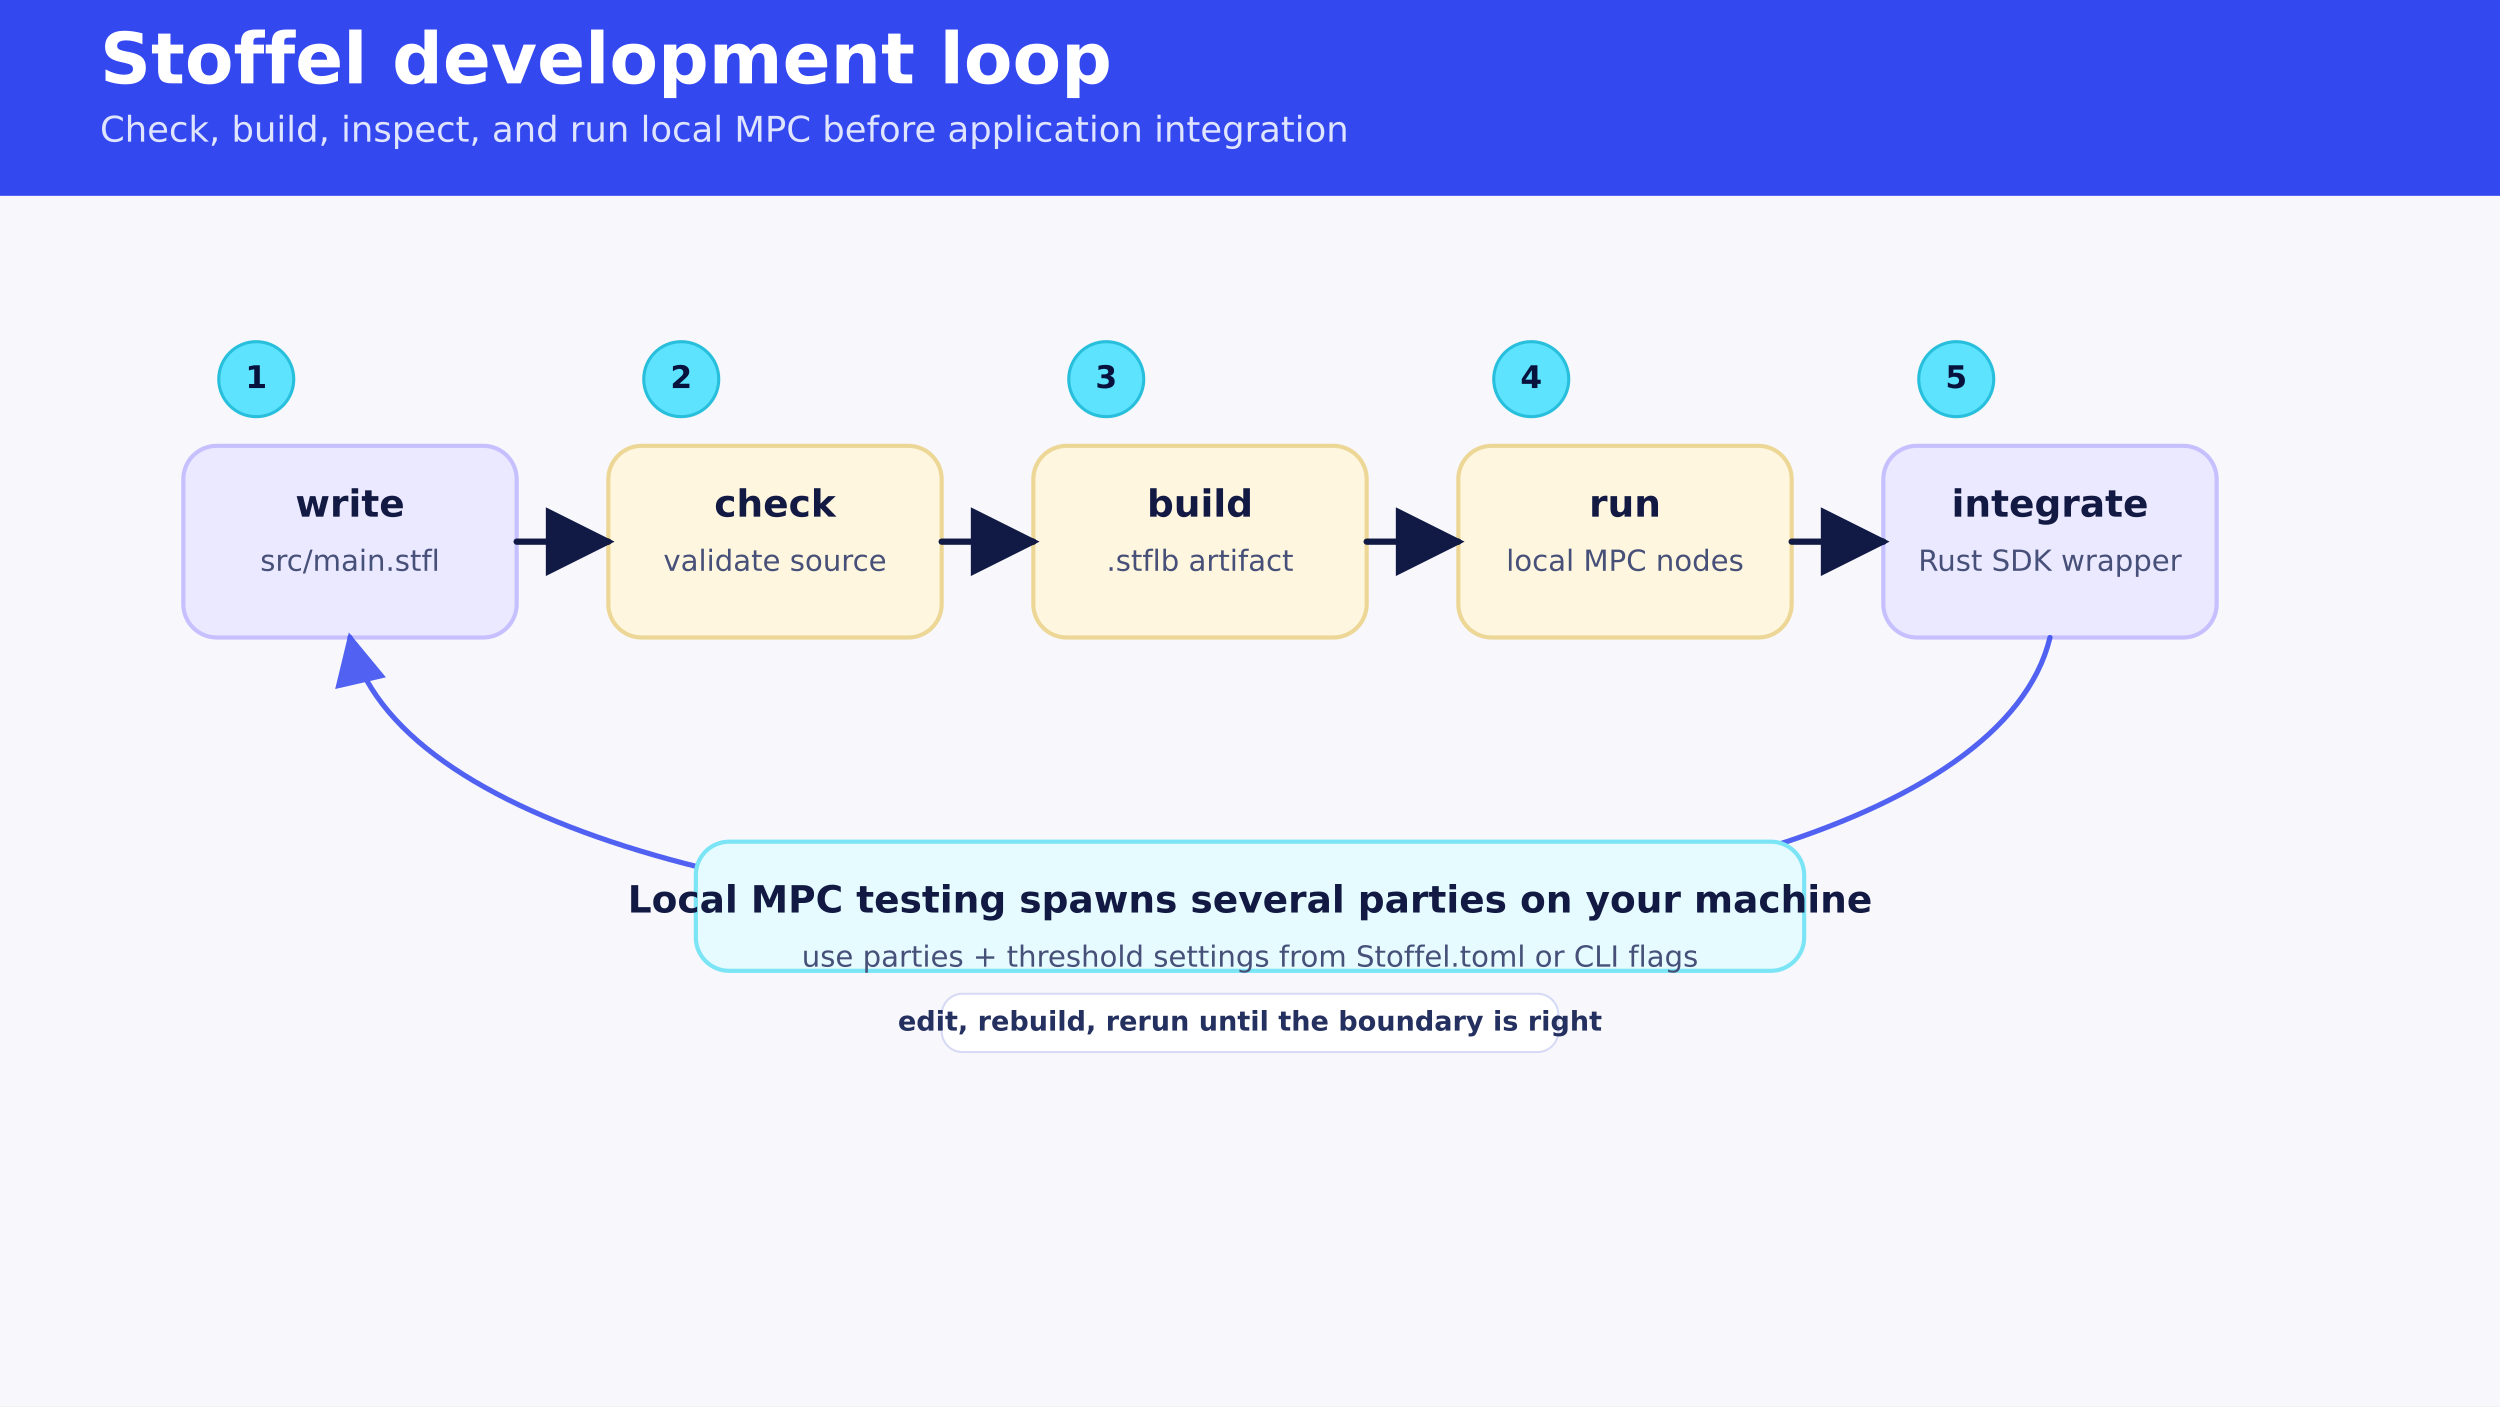
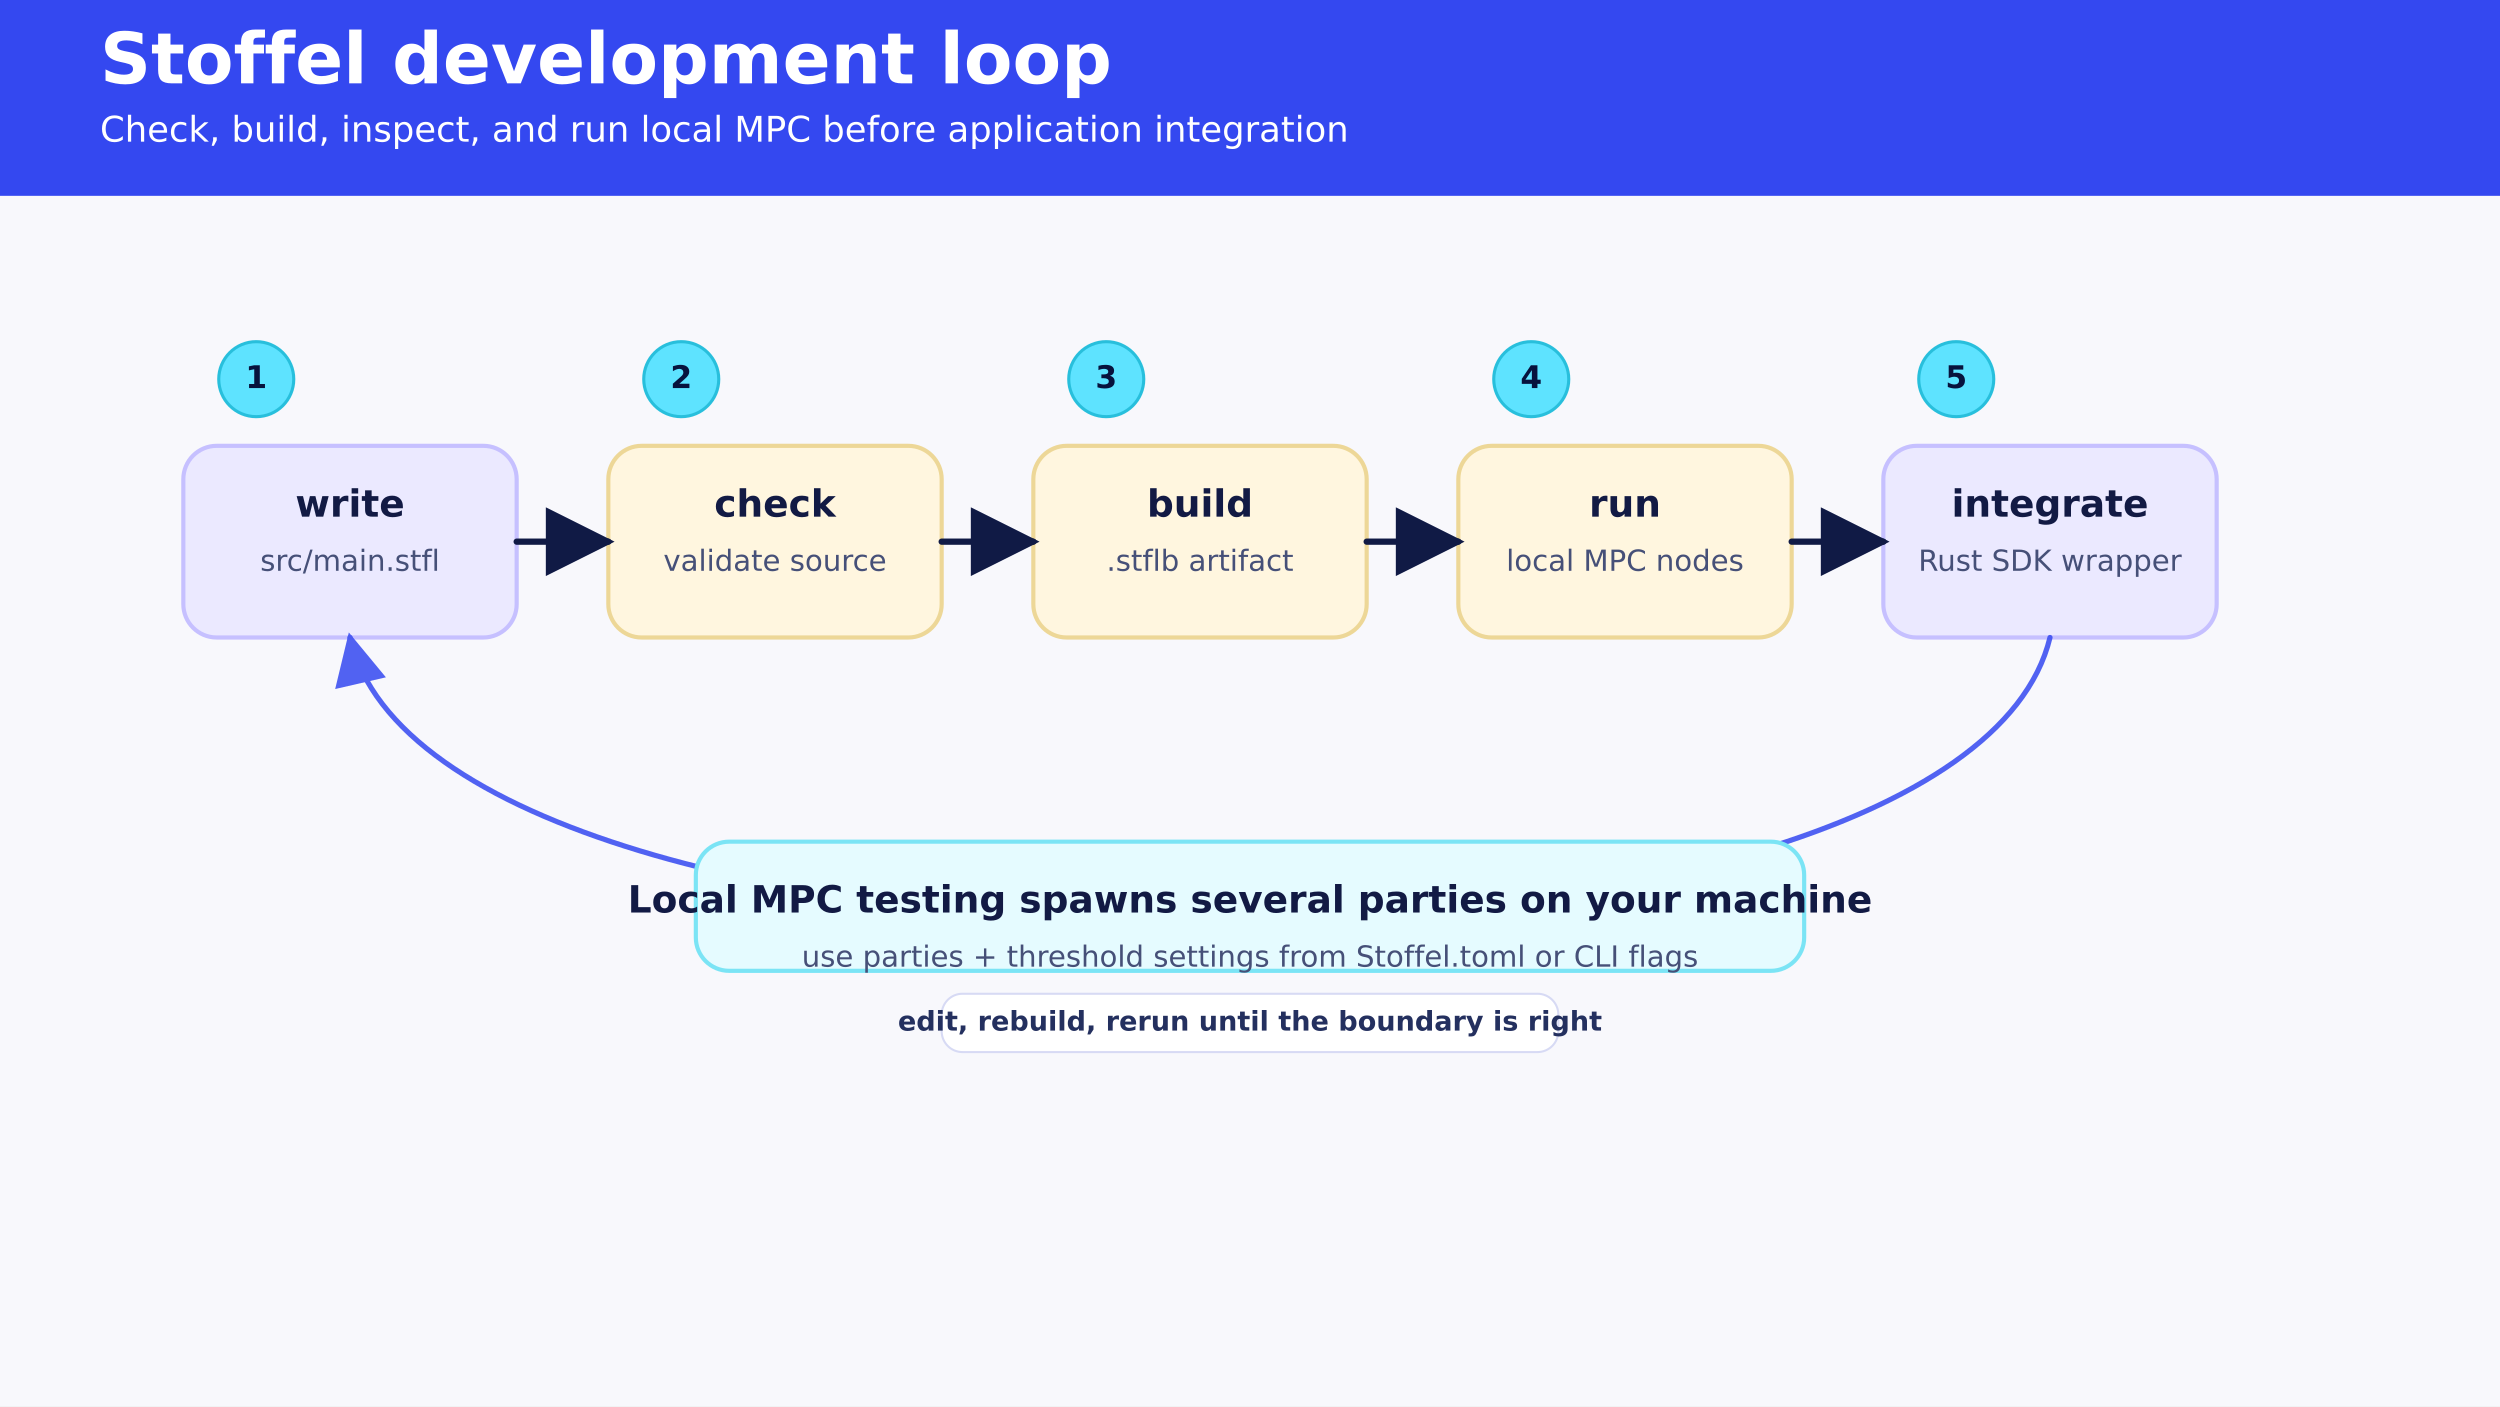
<svg xmlns="http://www.w3.org/2000/svg" width="1200" height="675" viewBox="0 0 1200 675" role="img" aria-labelledby="title desc">
  <defs>
    <style>
:root { color-scheme: light; }
.bg { fill: #f8f8fc; }
.header { fill: #3448f0; }
.title { font-family: 'DejaVu Sans', Arial, sans-serif; font-size: 34px; font-weight: 700; fill: #ffffff; }
- .subtitle { font-family: 'DejaVu Sans', Arial, sans-serif; font-size: 17px; font-weight: 400; fill: #dfe4ff; }
+ .subtitle { font-family: 'DejaVu Sans', Arial, sans-serif; font-size: 17px; font-weight: 500; fill: #ffffff; }
.zone { fill: #ffffff; stroke: #b8bde8; stroke-width: 2; stroke-dasharray: 9 8; rx: 22; }
.zone-title { font-family: 'DejaVu Sans', Arial, sans-serif; font-size: 17px; font-weight: 700; fill: #17214f; letter-spacing: .02em; }
.card { fill: #ffffff; stroke: #c6cbef; stroke-width: 2; rx: 16; }
.card-lav { fill: #ebe9ff; stroke: #c6c0ff; }
.card-cream { fill: #fff6df; stroke: #edd797; }
.card-blue { fill: #3448f0; stroke: #2335c8; }
.card-party { fill: #ffffff; stroke: #3448f0; stroke-width: 3; }
.card-cyan { fill: #e5fbff; stroke: #7be4f5; }
.card-text { font-family: 'DejaVu Sans', Arial, sans-serif; font-size: 18px; font-weight: 700; fill: #121a44; }
.card-sub { font-family: 'DejaVu Sans', Arial, sans-serif; font-size: 14px; font-weight: 400; fill: #465078; }
.white { fill: #ffffff; }
.on-blue-title { font-family: 'DejaVu Sans', Arial, sans-serif; font-size: 18px; font-weight: 700; }
.on-blue-sub { font-family: 'DejaVu Sans', Arial, sans-serif; font-size: 14px; font-weight: 700; }
.small { font-family: 'DejaVu Sans', Arial, sans-serif; font-size: 13px; font-weight: 400; fill: #465078; }
.badge { fill: #5ee3ff; stroke: #28bfdc; stroke-width: 1.5; }
.badge-text { font-family: 'DejaVu Sans', Arial, sans-serif; font-size: 15px; font-weight: 700; fill: #07133d; text-anchor: middle; dominant-baseline: middle; }
.arrow { stroke: #101a45; stroke-width: 3; fill: none; marker-end: url(#arrow); stroke-linecap: round; stroke-linejoin: round; }
.arrow-soft { stroke: #3448f0; stroke-width: 2.5; fill: none; marker-end: url(#arrow-soft); stroke-linecap: round; stroke-linejoin: round; opacity: .85; }
.arrow-dash { stroke: #3448f0; stroke-width: 2.5; fill: none; stroke-dasharray: 7 7; marker-end: url(#arrow-soft); opacity: .72; }
.label-chip { fill: #ffffff; stroke: #d7daf4; stroke-width: 1; rx: 10; }
.label { font-family: 'DejaVu Sans', Arial, sans-serif; font-size: 13px; font-weight: 700; fill: #24305f; text-anchor: middle; dominant-baseline: middle; }
</style>
    <marker id="arrow" markerWidth="11" markerHeight="11" refX="10" refY="5.5" orient="auto">
      <path d="M0,0 L11,5.5 L0,11 z" fill="#101a45" />
    </marker>
    <marker id="arrow-soft" markerWidth="10" markerHeight="10" refX="9" refY="5" orient="auto">
      <path d="M0,0 L10,5 L0,10 z" fill="#3448f0" />
    </marker>
  </defs>
  <rect class="bg" width="1200" height="675" />
  <rect class="header" x="0" y="0" width="1200" height="94" />
  <text x="48" y="40" class="title">Stoffel development loop</text>
-   <text x="48" y="68" class="subtitle">Check, build, inspect, and run local MPC before application integration</text>
+   <text x="48" y="68" class="subtitle" fill="#ffffff" opacity="1" style="fill:#ffffff;color:#ffffff">Check, build, inspect, and run local MPC before application integration</text>
  <circle cx="123" cy="182" r="18" class="badge" />
  <text x="123" y="182" class="badge-text">1</text>
  <rect x="88" y="214" width="160" height="92" class="card card-lav" />
  <text x="168" y="248" class="card-text" text-anchor="middle">write</text>
  <text x="168" y="274" class="card-sub" text-anchor="middle">src/main.stfl</text>
  <circle cx="327" cy="182" r="18" class="badge" />
  <text x="327" y="182" class="badge-text">2</text>
  <rect x="292" y="214" width="160" height="92" class="card card-cream" />
  <text x="372" y="248" class="card-text" text-anchor="middle">check</text>
  <text x="372" y="274" class="card-sub" text-anchor="middle">validate source</text>
  <circle cx="531" cy="182" r="18" class="badge" />
  <text x="531" y="182" class="badge-text">3</text>
  <rect x="496" y="214" width="160" height="92" class="card card-cream" />
  <text x="576" y="248" class="card-text" text-anchor="middle">build</text>
  <text x="576" y="274" class="card-sub" text-anchor="middle">.stflb artifact</text>
  <circle cx="735" cy="182" r="18" class="badge" />
  <text x="735" y="182" class="badge-text">4</text>
  <rect x="700" y="214" width="160" height="92" class="card card-cream" />
  <text x="780" y="248" class="card-text" text-anchor="middle">run</text>
  <text x="780" y="274" class="card-sub" text-anchor="middle">local MPC nodes</text>
  <circle cx="939" cy="182" r="18" class="badge" />
  <text x="939" y="182" class="badge-text">5</text>
  <rect x="904" y="214" width="160" height="92" class="card card-lav" />
  <text x="984" y="248" class="card-text" text-anchor="middle">integrate</text>
  <text x="984" y="274" class="card-sub" text-anchor="middle">Rust SDK wrapper</text>
  <path d="M248,260 L292,260" class="arrow" />
  <path d="M452,260 L496,260" class="arrow" />
  <path d="M656,260 L700,260" class="arrow" />
  <path d="M860,260 L904,260" class="arrow" />
  <path d="M984,306 C940,488 210,488 168,306" class="arrow-soft" />
  <rect x="452" y="477" width="296" height="28" class="label-chip" />
  <text x="600.0" y="491" class="label">edit, rebuild, rerun until the boundary is right</text>
  <rect x="334" y="404" width="532" height="62" class="card card-cyan" />
  <text x="600" y="438" class="card-text" text-anchor="middle">Local MPC testing spawns several parties on your machine</text>
  <text x="600" y="464" class="card-sub" text-anchor="middle">use parties + threshold settings from Stoffel.toml or CLI flags</text>
</svg>
